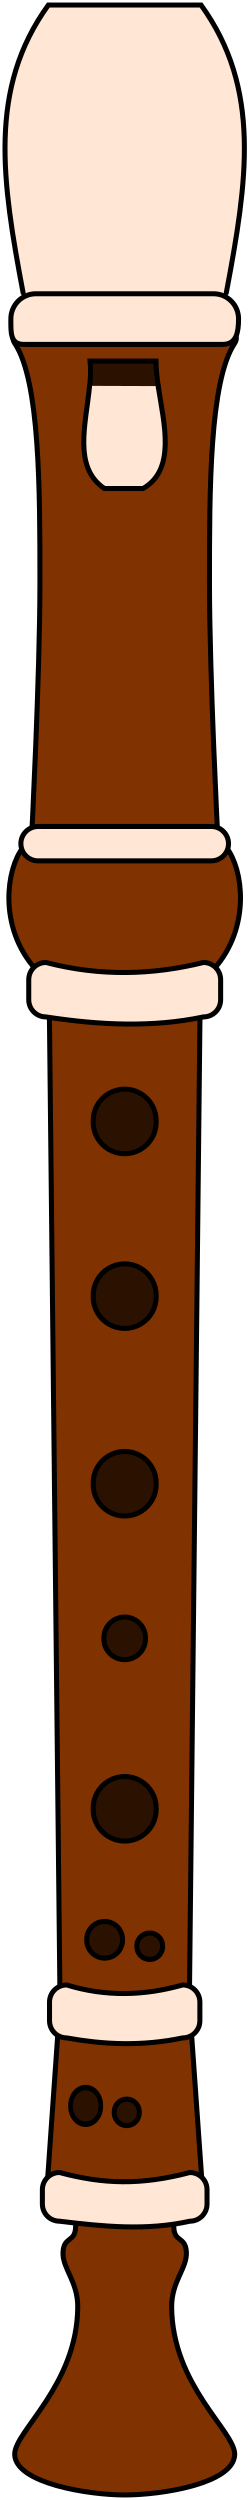
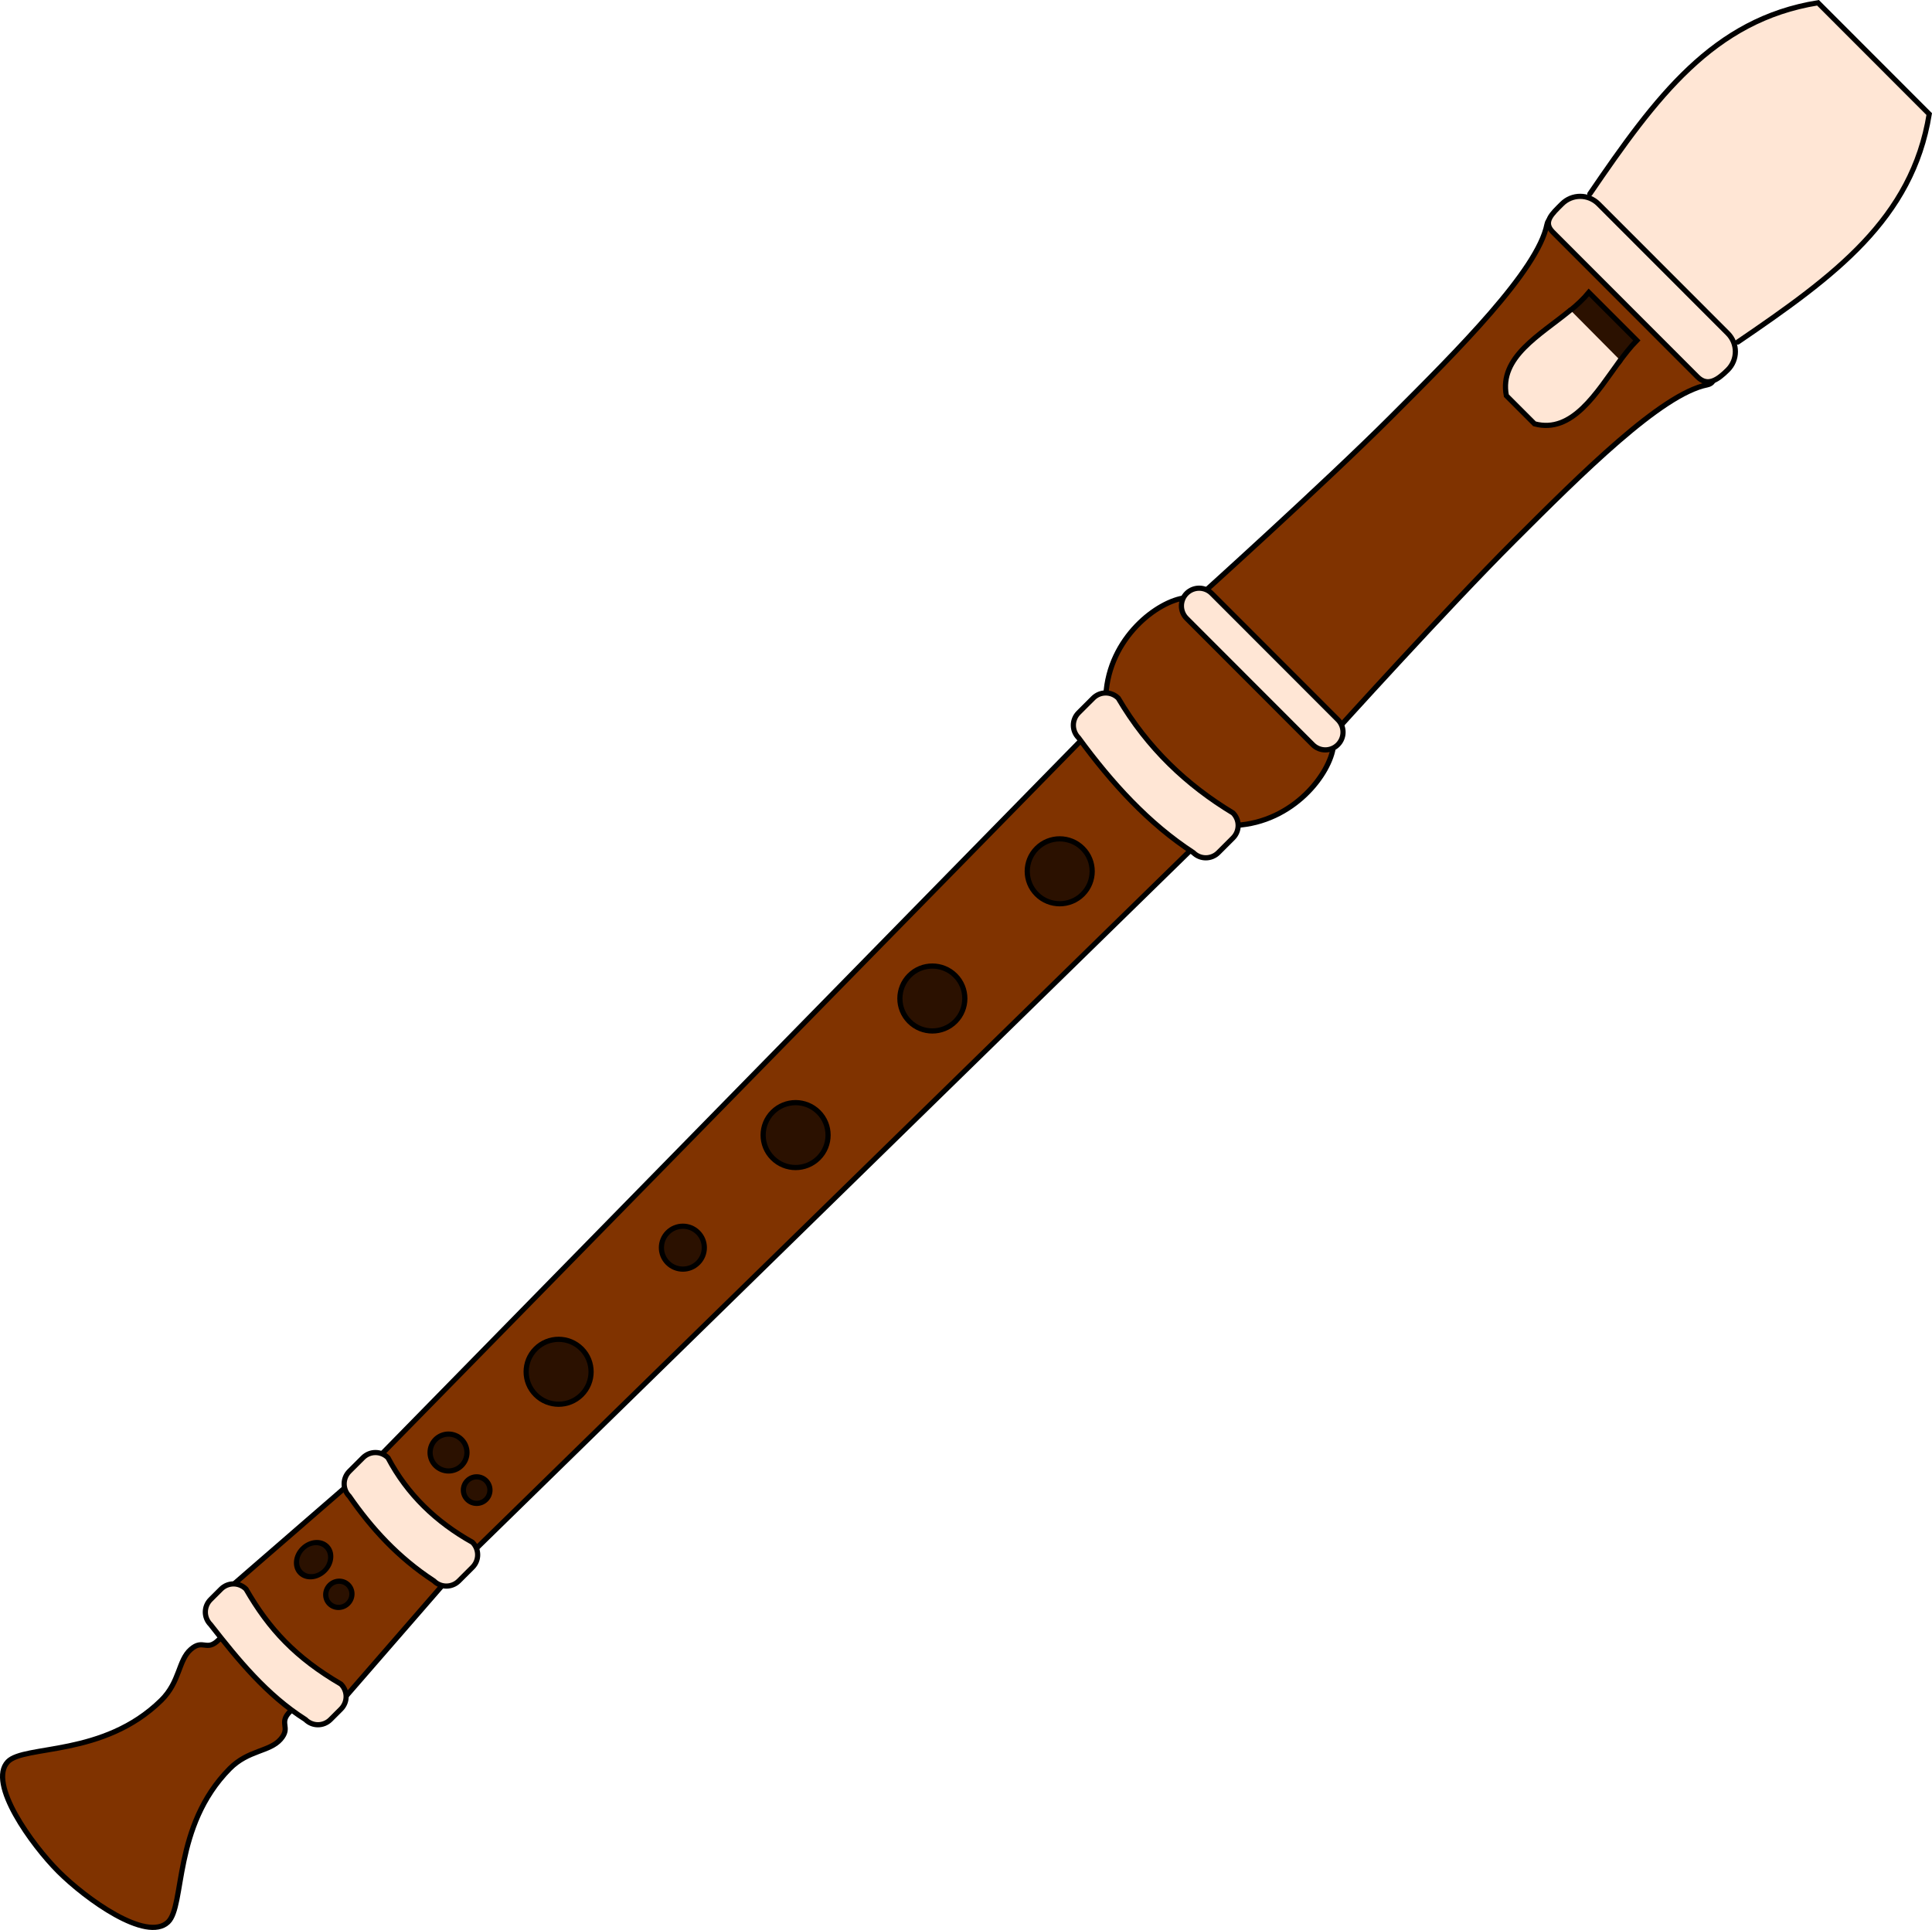
- <svg xmlns="http://www.w3.org/2000/svg" id="svg2" viewBox="0 0 49.539 496.5" version="1.0">
-   <g id="layer1" transform="translate(-286.62 -243.23)">
-     <path id="path2261" style="stroke:#000000;stroke-linecap:round;fill:#803300" d="m296.11 675.52c10.39 3.16 20.54 2.65 30.55 0l-1.99-28.16h-26.58l-1.98 28.16z" />
-     <path id="path2259" style="stroke:#000000;stroke-linecap:round;fill:#803300" d="m298.51 637.87c8.97 7.61 17.48 6.15 25.75 0l2.08-193.17h-29.91l2.08 193.17z" />
-     <path id="path2257" style="stroke:#000000;stroke-linecap:round;fill:#803300" d="m329.89 409.86s-1.67-32.54-1.67-50.9c0-18.35 0-40.05 5.01-47.56 5-7.51-48.69-7.51-43.69 0 5.01 7.51 5.01 29.21 5.01 47.56 0 18.36-1.67 50.9-1.67 50.9" />
-     <path id="path2255" style="stroke:#000000;stroke-linecap:round;fill:#ffe6d5" d="m331.56 301.39c4.2-22.23 6.98-40.55-5.01-57.16h-30.33c-11.99 16.61-9.21 34.93-5.01 57.16" />
-     <path id="path2253" style="stroke:#000000;stroke-linecap:round;fill:#803300" d="m293.71 435.73c7.51 8.34 27.84 8.34 35.35 0 7.5-8.35 5.84-20.03 2.5-24.2s-37.01-4.17-40.35 0-5.01 15.85 2.5 24.2z" />
-     <path id="path2170" style="stroke:#000000;stroke-linecap:round;fill:#803300" d="m301.64 685.32c0-3.33 19.49-3.33 19.49 0 0 3.34 2.29 1.95 2.5 5.11 0.22 3.24-2.95 5.84-2.92 10.96 0.11 15.64 12.62 24.72 12.52 29.3-0.14 5.74-14.38 8.04-21.85 8.04-7.13 0-21.7-2.3-21.84-8.04-0.1-4.58 12.41-13.66 12.52-29.3 0.03-5.12-3.14-7.72-2.92-10.96 0.21-3.16 2.5-1.77 2.5-5.11z" />
-     <path id="rect2196" style="stroke:#000000;stroke-linecap:round;fill:#ffe6d5" transform="translate(-.16348)" d="m293.92 301.57h35.26c2.76 0 4.98 2.22 4.98 4.98s-0.44 5.08-3.19 5.08h-39.43c-2.76 0-2.6-2.32-2.6-5.08s2.22-4.98 4.98-4.98z" />
-     <rect id="rect2198" style="stroke:#000000;stroke-linecap:round;fill:#ffe6d5" transform="translate(-.16438)" ry="3.413" height="6.825" width="41.237" y="407.37" x="290.93" />
-     <path id="rect2200" style="stroke:#000000;stroke-linecap:round;fill:#ffe6d5" transform="translate(-.02217)" d="m295.77 434.38c10.83 2.82 21.21 2.49 31.28 0 1.89 0 3.41 1.53 3.41 3.42v3.98c0 1.89-1.52 3.41-3.41 3.41-10.01 2.12-20.52 1.66-31.28 0-1.9 0-3.42-1.52-3.42-3.41v-3.98c0-1.89 1.52-3.42 3.42-3.42z" />
-     <path id="rect2203" style="stroke:#000000;stroke-linecap:round;fill:#ffe6d5" transform="translate(.4044)" d="m299.46 637.44c7.68 2.37 15.36 2.18 23.04 0 1.89 0 3.41 1.52 3.41 3.41v3.7c0 1.89-1.52 3.41-3.41 3.41-8.1 1.7-15.69 1.33-23.04 0-1.89 0-3.41-1.52-3.41-3.41v-3.7c0-1.89 1.52-3.41 3.41-3.41z" />
-     <path id="rect2206" style="stroke:#000000;stroke-linecap:round;fill:#ffe6d5" transform="translate(-.16436)" d="m298.61 674.69c8.63 2.32 16.11 2.57 25.88 0 1.89 0 3.41 1.52 3.41 3.42v2.84c0 1.89-1.52 3.41-3.41 3.41-8.63 1.93-17.25 1.05-25.88 0-1.89 0-3.41-1.52-3.41-3.41v-2.84c0-1.9 1.52-3.42 3.41-3.42z" />
-     <path id="path2249" style="stroke:#000000;stroke-linecap:round;fill:#2b1100" d="m304.44 319.9c0.17-1.72 0.23-3.39 0.07-4.96h13.08c0.01 1.75 0.25 3.64 0.55 5.57" />
-     <path id="rect2209" style="stroke:#000000;stroke-linecap:round;fill:#ffe6d5" d="m318.03 319.91c1.2 7.63 3.54 16.57-3 20.34h-7.68c-6.28-4.27-3.66-12.8-2.94-20.39" />
-     <path id="path2214" style="stroke:#000000;stroke-linecap:round;fill:#2b1100" d="m317.09 465.95a6.257 6.257 0 1 1 -12.51 0 6.257 6.257 0 1 1 12.51 0z" transform="translate(.5466)" />
-     <path id="path2218" style="stroke:#000000;stroke-linecap:round;fill:#2b1100" d="m317.09 465.95a6.257 6.257 0 1 1 -12.51 0 6.257 6.257 0 1 1 12.51 0z" transform="translate(.5466 34.696)" />
-     <path id="path2220" style="stroke:#000000;stroke-linecap:round;fill:#2b1100" d="m317.09 465.95a6.257 6.257 0 1 1 -12.51 0 6.257 6.257 0 1 1 12.51 0z" transform="translate(.5466 71.951)" />
-     <path id="path2222" style="stroke:#000000;stroke-linecap:round;stroke-width:1.513;fill:#2b1100" d="m317.09 465.95a6.257 6.257 0 1 1 -12.51 0 6.257 6.257 0 1 1 12.51 0z" transform="matrix(.6608 0 0 .6608 105.98 260.71)" />
-     <path id="path2224" style="stroke:#000000;stroke-linecap:round;fill:#2b1100" d="m317.09 465.95a6.257 6.257 0 1 1 -12.51 0 6.257 6.257 0 1 1 12.51 0z" transform="translate(.5466 136.51)" />
-     <g id="g2233" style="stroke:#000000;fill:#2b1100" transform="translate(.68881)">
-       <path id="path2216" style="stroke:#000000;stroke-linecap:round;stroke-width:1.76;fill:#2b1100" d="m317.09 465.95a6.257 6.257 0 1 1 -12.51 0 6.257 6.257 0 1 1 12.51 0z" transform="matrix(.56818 0 0 .56818 130.1 363.73)" />
-       <path id="path2228" style="stroke:#000000;stroke-linecap:round;stroke-width:2.444;fill:#2b1100" d="m317.09 465.95a6.257 6.257 0 1 1 -12.51 0 6.257 6.257 0 1 1 12.51 0z" transform="matrix(.40909 0 0 .40909 188.51 439.14)" />
+ <svg xmlns="http://www.w3.org/2000/svg" id="svg2" viewBox="0 0 256 255.79" version="1.0" width="256" height="255.79">
+   <defs id="defs31" />
+   <g id="g864" transform="matrix(0.4859102,0.4864004,-0.4864004,0.4859102,215.7521,-262.388)">
+     <path d="m 296.11,675.52 c 10.39,3.16 20.54,2.65 30.55,0 l -1.99,-28.16 h -26.58 z" style="fill:#803300;stroke:#000000;stroke-linecap:round" id="path2261" />
+     <path d="m 298.51,637.87 c 8.97,7.61 17.48,6.15 25.75,0 l 2.08,-193.17 h -29.91 z" style="fill:#803300;stroke:#000000;stroke-linecap:round" id="path2259" />
+     <path d="m 329.89,409.86 c 0,0 -1.67,-32.54 -1.67,-50.9 0,-18.35 0,-40.05 5.01,-47.56 5,-7.51 -48.69,-7.51 -43.69,0 5.01,7.51 5.01,29.21 5.01,47.56 0,18.36 -1.67,50.9 -1.67,50.9" style="fill:#803300;stroke:#000000;stroke-linecap:round" id="path2257" />
+     <path d="m 331.56,301.39 c 4.2,-22.23 6.98,-40.55 -5.01,-57.16 h -30.33 c -11.99,16.61 -9.21,34.93 -5.01,57.16" style="fill:#ffe6d5;stroke:#000000;stroke-linecap:round" id="path2255" />
+     <path d="m 293.71,435.73 c 7.51,8.34 27.84,8.34 35.35,0 7.5,-8.35 5.84,-20.03 2.5,-24.2 -3.34,-4.17 -37.01,-4.17 -40.35,0 -3.34,4.17 -5.01,15.85 2.5,24.2 z" style="fill:#803300;stroke:#000000;stroke-linecap:round" id="path2253" />
+     <path d="m 301.64,685.32 c 0,-3.33 19.49,-3.33 19.49,0 0,3.34 2.29,1.95 2.5,5.11 0.22,3.24 -2.95,5.84 -2.92,10.96 0.11,15.64 12.62,24.72 12.52,29.3 -0.14,5.74 -14.38,8.04 -21.85,8.04 -7.13,0 -21.7,-2.3 -21.84,-8.04 -0.1,-4.58 12.41,-13.66 12.52,-29.3 0.03,-5.12 -3.14,-7.72 -2.92,-10.96 0.21,-3.16 2.5,-1.77 2.5,-5.11 z" style="fill:#803300;stroke:#000000;stroke-linecap:round" id="path2170" />
+     <path d="m 293.92,301.57 h 35.26 c 2.76,0 4.98,2.22 4.98,4.98 0,2.76 -0.44,5.08 -3.19,5.08 h -39.43 c -2.76,0 -2.6,-2.32 -2.6,-5.08 0,-2.76 2.22,-4.98 4.98,-4.98 z" transform="translate(-0.16348)" style="fill:#ffe6d5;stroke:#000000;stroke-linecap:round" id="rect2196" />
+     <rect x="290.93" y="407.37" width="41.237" height="6.825" ry="3.413" transform="translate(-0.16438)" style="fill:#ffe6d5;stroke:#000000;stroke-linecap:round" id="rect2198" />
+     <path d="m 295.77,434.38 c 10.83,2.82 21.21,2.49 31.28,0 1.89,0 3.41,1.53 3.41,3.42 v 3.98 c 0,1.89 -1.52,3.41 -3.41,3.41 -10.01,2.12 -20.52,1.66 -31.28,0 -1.9,0 -3.42,-1.52 -3.42,-3.41 v -3.98 c 0,-1.89 1.52,-3.42 3.42,-3.42 z" transform="translate(-0.02217)" style="fill:#ffe6d5;stroke:#000000;stroke-linecap:round" id="rect2200" />
+     <path d="m 299.46,637.44 c 7.68,2.37 15.36,2.18 23.04,0 1.89,0 3.41,1.52 3.41,3.41 v 3.7 c 0,1.89 -1.52,3.41 -3.41,3.41 -8.1,1.7 -15.69,1.33 -23.04,0 -1.89,0 -3.41,-1.52 -3.41,-3.41 v -3.7 c 0,-1.89 1.52,-3.41 3.41,-3.41 z" transform="translate(0.4044)" style="fill:#ffe6d5;stroke:#000000;stroke-linecap:round" id="rect2203" />
+     <path d="m 298.61,674.69 c 8.63,2.32 16.11,2.57 25.88,0 1.89,0 3.41,1.52 3.41,3.42 v 2.84 c 0,1.89 -1.52,3.41 -3.41,3.41 -8.63,1.93 -17.25,1.05 -25.88,0 -1.89,0 -3.41,-1.52 -3.41,-3.41 v -2.84 c 0,-1.9 1.52,-3.42 3.41,-3.42 z" transform="translate(-0.16436)" style="fill:#ffe6d5;stroke:#000000;stroke-linecap:round" id="rect2206" />
+     <path d="m 304.44,319.9 c 0.17,-1.72 0.23,-3.39 0.07,-4.96 h 13.08 c 0.01,1.75 0.25,3.64 0.55,5.57" style="fill:#2b1100;stroke:#000000;stroke-linecap:round" id="path2249" />
+     <path d="m 318.03,319.91 c 1.2,7.63 3.54,16.57 -3,20.34 h -7.68 c -6.28,-4.27 -3.66,-12.8 -2.94,-20.39" style="fill:#ffe6d5;stroke:#000000;stroke-linecap:round" id="rect2209" />
+     <circle r="6.257" cy="465.95" cx="310.838" transform="translate(0.5466)" style="fill:#2b1100;stroke:#000000;stroke-linecap:round" id="path2214" />
+     <circle r="6.257" cy="465.95" cx="310.838" transform="translate(0.5466,34.696)" style="fill:#2b1100;stroke:#000000;stroke-linecap:round" id="path2218" />
+     <circle r="6.257" cy="465.95" cx="310.838" transform="translate(0.5466,71.951)" style="fill:#2b1100;stroke:#000000;stroke-linecap:round" id="path2220" />
+     <circle r="6.257" cy="465.95" cx="310.838" transform="matrix(0.6608,0,0,0.6608,105.98,260.71)" style="fill:#2b1100;stroke:#000000;stroke-width:1.513;stroke-linecap:round" id="path2222" />
+     <circle r="6.257" cy="465.95" cx="310.838" transform="translate(0.5466,136.51)" style="fill:#2b1100;stroke:#000000;stroke-linecap:round" id="path2224" />
+     <g transform="translate(0.68881)" style="fill:#2b1100;stroke:#000000" id="g2233">
+       <circle r="6.257" cy="465.95" cx="310.838" transform="matrix(0.56818,0,0,0.56818,130.1,363.73)" style="fill:#2b1100;stroke:#000000;stroke-width:1.76;stroke-linecap:round" id="path2216" />
+       <circle r="6.257" cy="465.95" cx="310.838" transform="matrix(0.40909,0,0,0.40909,188.51,439.14)" style="fill:#2b1100;stroke:#000000;stroke-width:2.444;stroke-linecap:round" id="path2228" />
    </g>
-     <g id="g2237" style="stroke:#000000;stroke-width:1.087;fill:#2b1100" transform="matrix(.84696 0 0 1 44.828 0)">
-       <path id="path2226" style="stroke:#000000;stroke-linecap:round;stroke-width:1.912;fill:#2b1100" d="m317.09 465.95a6.257 6.257 0 1 1 -12.51 0 6.257 6.257 0 1 1 12.51 0z" transform="matrix(.56818 0 0 .56818 128.96 396.72)" />
-       <path id="path2230" style="stroke:#000000;stroke-linecap:round;stroke-width:2.476;fill:#2b1100" d="m317.09 465.95a6.257 6.257 0 1 1 -12.51 0 6.257 6.257 0 1 1 12.51 0z" transform="matrix(.47085 0 0 .40909 168.85 472.13)" />
+     <g transform="matrix(0.84696,0,0,1,44.828,0)" style="fill:#2b1100;stroke:#000000;stroke-width:1.087" id="g2237">
+       <circle r="6.257" cy="465.95" cx="310.838" transform="matrix(0.56818,0,0,0.56818,128.96,396.72)" style="fill:#2b1100;stroke:#000000;stroke-width:1.912;stroke-linecap:round" id="path2226" />
+       <circle r="6.257" cy="465.95" cx="310.838" transform="matrix(0.47085,0,0,0.40909,168.85,472.13)" style="fill:#2b1100;stroke:#000000;stroke-width:2.476;stroke-linecap:round" id="path2230" />
    </g>
  </g>
</svg>
